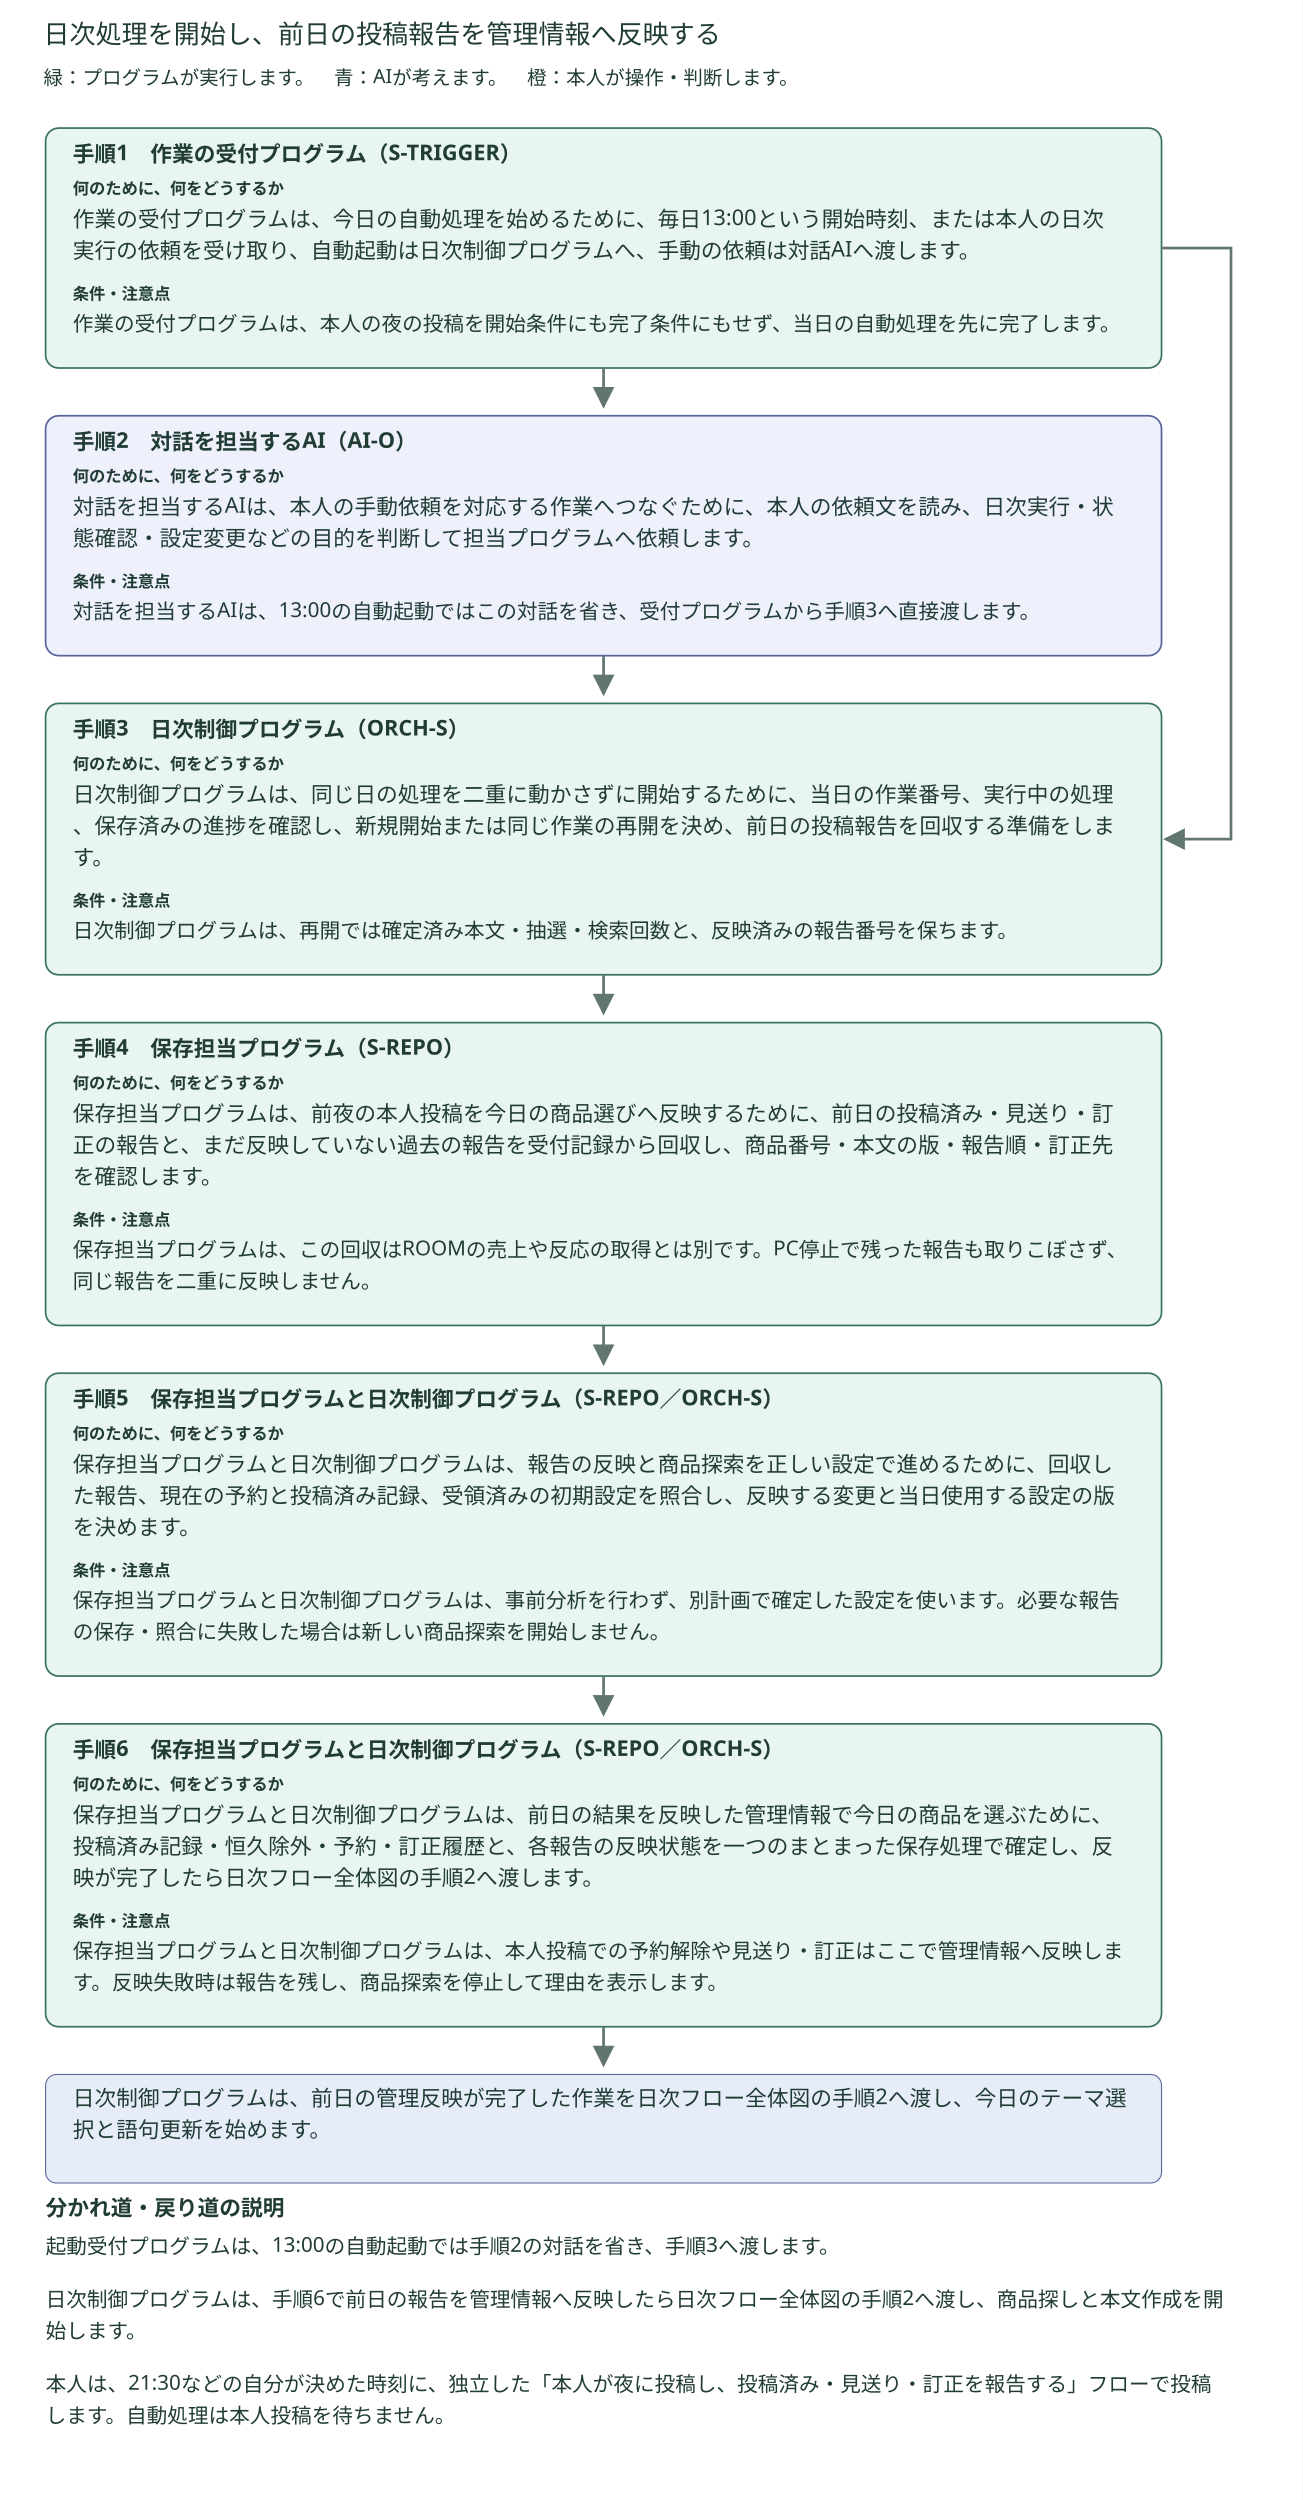
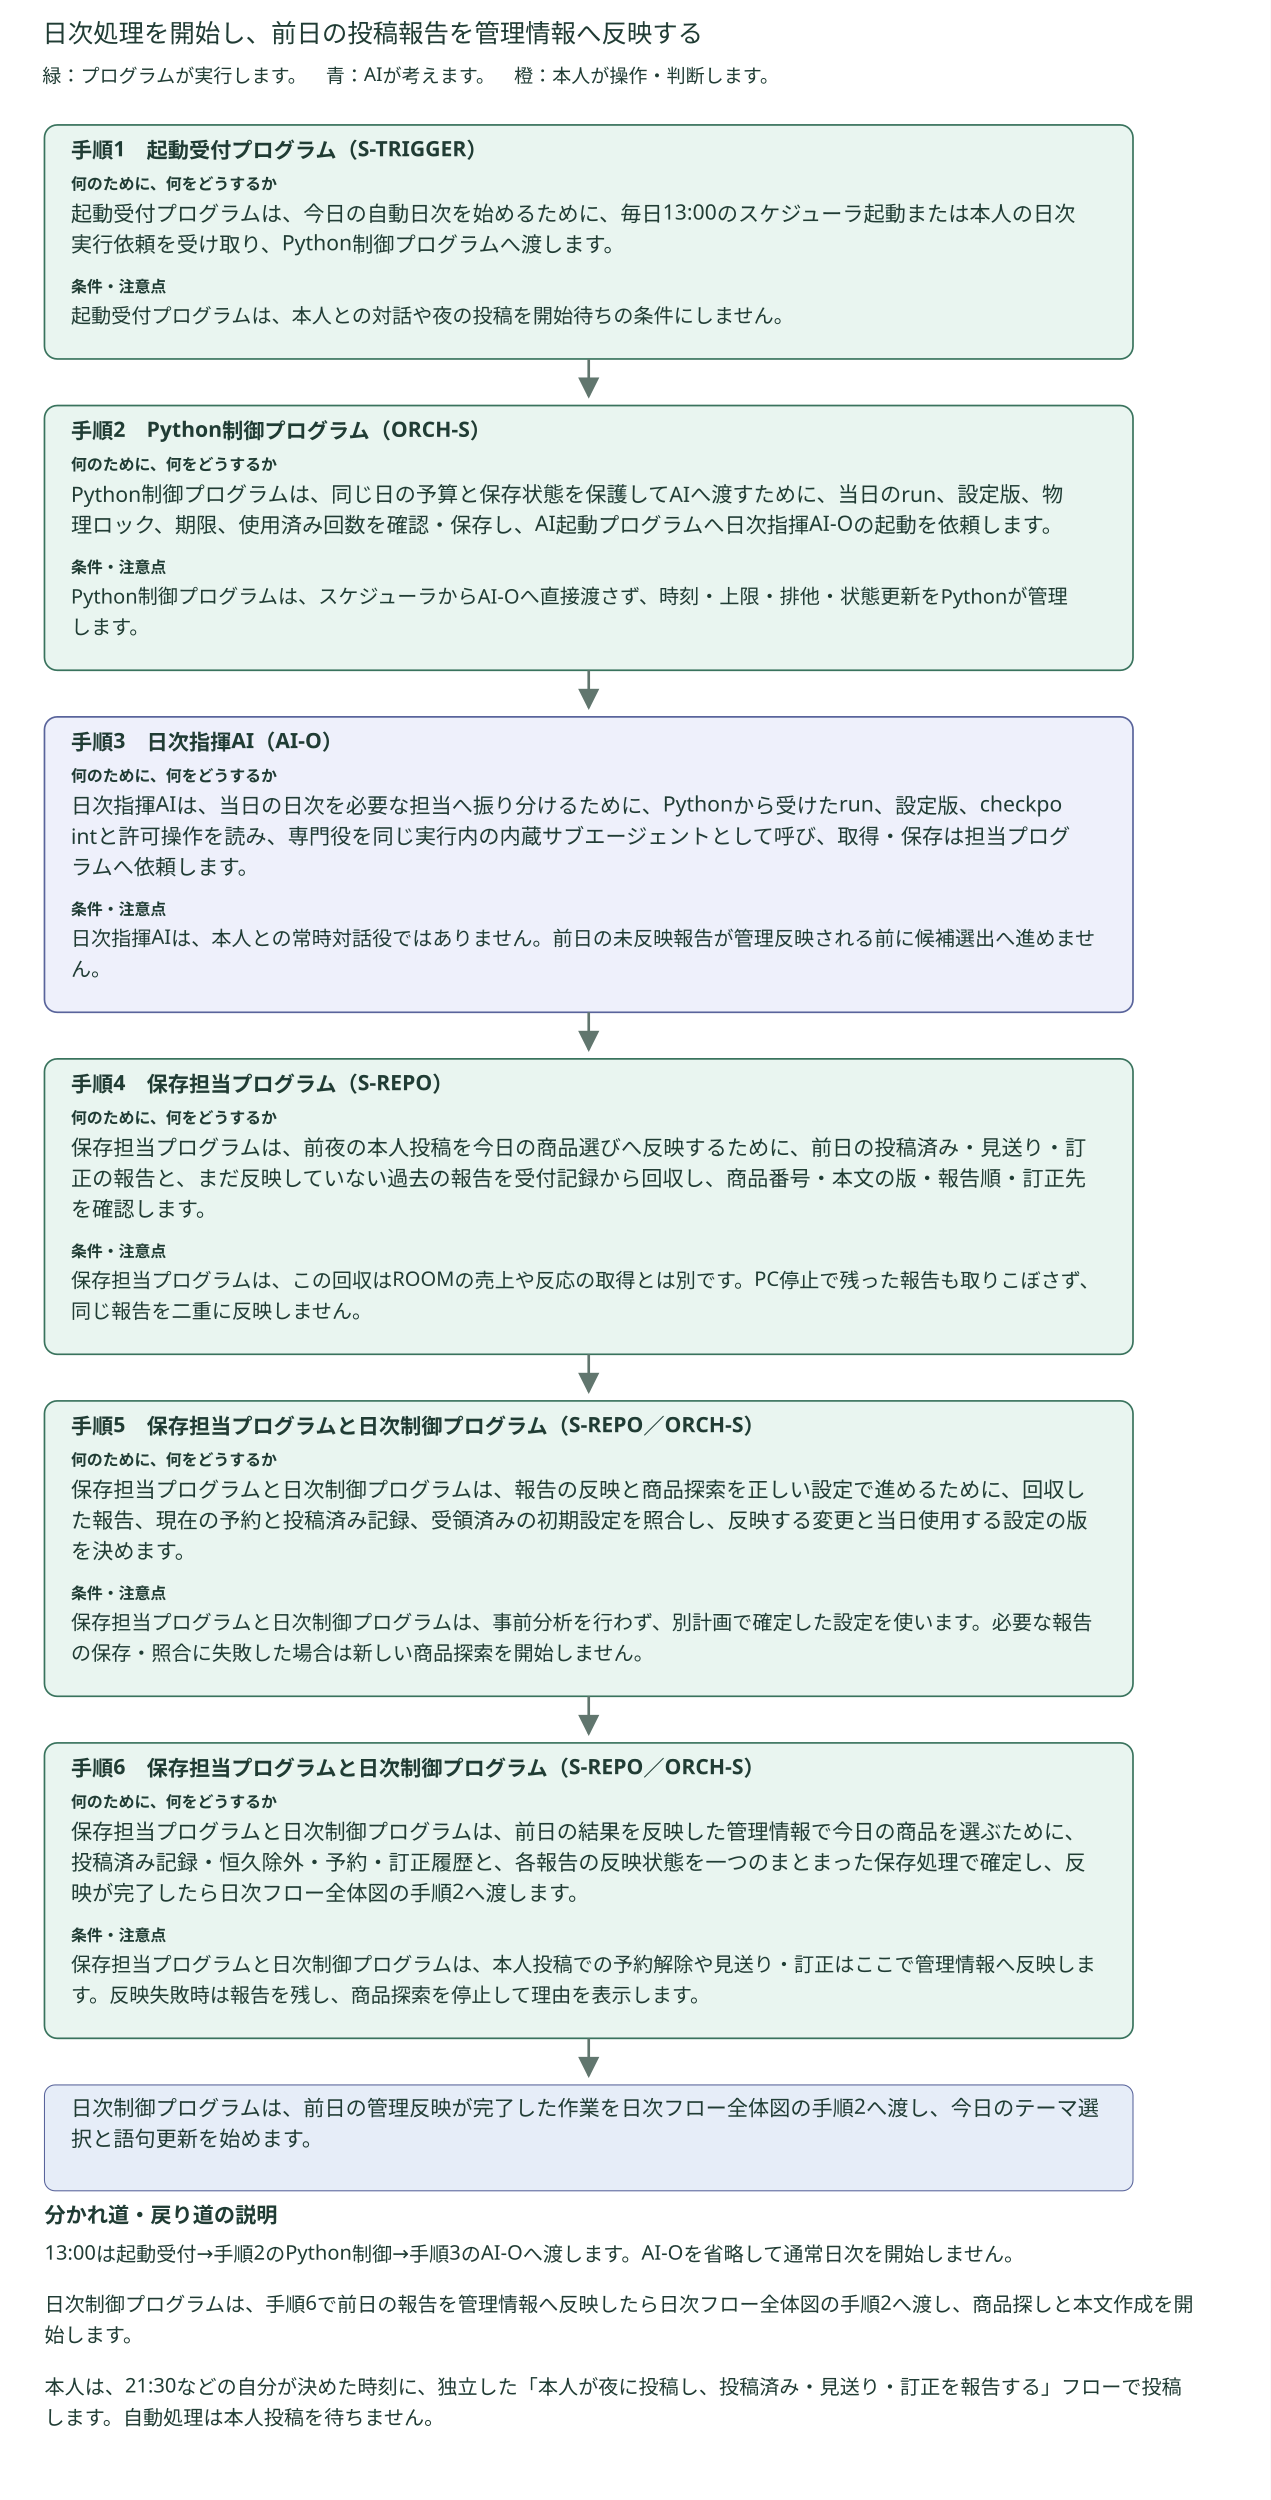
- <svg xmlns="http://www.w3.org/2000/svg" viewBox="0 0 1200 2303" role="img" aria-labelledby="task-F00-title task-F00-desc" font-family="Yu Gothic, Meiryo, sans-serif">
+ <svg xmlns="http://www.w3.org/2000/svg" viewBox="0 0 1200 2361" role="img" aria-labelledby="task-F00-title task-F00-desc" font-family="Yu Gothic, Meiryo, sans-serif">
  <defs>
    <marker id="task-F00-arrow" markerWidth="8" markerHeight="8" refX="7" refY="4" orient="auto">
      <path d="M0,0 L8,4 L0,8 Z" fill="#61766e" />
    </marker>
  </defs>
-   <rect width="1200" height="2303" fill="#fff" />
+   <rect width="1200" height="2361" fill="#fff" />
  <text x="40" y="40" font-size="24" font-weight="400" text-anchor="start" fill="#203c34">日次処理を開始し、前日の投稿報告を管理情報へ反映する</text>
  <text x="40" y="78" font-size="18" font-weight="400" text-anchor="start" fill="#203c34">緑：プログラムが実行します。　青：AIが考えます。　橙：本人が操作・判断します。</text>
  <g class="diagram-node" data-node="F00-1">
    <rect x="42" y="118" width="1028" height="221" rx="12" fill="#e9f5f0" stroke="#39735d" stroke-width="1.6" />
-     <text x="67" y="149" font-size="20" font-weight="700" text-anchor="start" fill="#203c34">手順1　作業の受付プログラム（S-TRIGGER）</text>
+     <text x="67" y="149" font-size="20" font-weight="700" text-anchor="start" fill="#203c34">手順1　起動受付プログラム（S-TRIGGER）</text>
    <text x="67" y="179" font-size="15" font-weight="700" text-anchor="start" fill="#203c34">何のために、何をどうするか</text>
-     <text x="67" y="209" font-size="20" font-weight="400" text-anchor="start" fill="#203c34">作業の受付プログラムは、今日の自動処理を始めるために、毎日13:00という開始時刻、または本人の日次</text>
-     <text x="67" y="238" font-size="20" font-weight="400" text-anchor="start" fill="#203c34">実行の依頼を受け取り、自動起動は日次制御プログラムへ、手動の依頼は対話AIへ渡します。</text>
+     <text x="67" y="209" font-size="20" font-weight="400" text-anchor="start" fill="#203c34">起動受付プログラムは、今日の自動日次を始めるために、毎日13:00のスケジューラ起動または本人の日次</text>
+     <text x="67" y="238" font-size="20" font-weight="400" text-anchor="start" fill="#203c34">実行依頼を受け取り、Python制御プログラムへ渡します。</text>
    <text x="67" y="276" font-size="15" font-weight="700" text-anchor="start" fill="#203c34">条件・注意点</text>
-     <text x="67" y="305" font-size="19" font-weight="400" text-anchor="start" fill="#203c34">作業の受付プログラムは、本人の夜の投稿を開始条件にも完了条件にもせず、当日の自動処理を先に完了します。</text>
+     <text x="67" y="305" font-size="19" font-weight="400" text-anchor="start" fill="#203c34">起動受付プログラムは、本人との対話や夜の投稿を開始待ちの条件にしません。</text>
  </g>
  <path d="M 556 339 V 374" fill="none" stroke="#61766e" stroke-width="2.5" marker-end="url(#task-F00-arrow)" />
  <g class="diagram-node" data-node="F00-2">
-     <rect x="42" y="383" width="1028" height="221" rx="12" fill="#eef0fb" stroke="#59649b" stroke-width="1.6" />
-     <text x="67" y="414" font-size="20" font-weight="700" text-anchor="start" fill="#203c34">手順2　対話を担当するAI（AI-O）</text>
+     <rect x="42" y="383" width="1028" height="250" rx="12" fill="#e9f5f0" stroke="#39735d" stroke-width="1.6" />
+     <text x="67" y="414" font-size="20" font-weight="700" text-anchor="start" fill="#203c34">手順2　Python制御プログラム（ORCH-S）</text>
    <text x="67" y="444" font-size="15" font-weight="700" text-anchor="start" fill="#203c34">何のために、何をどうするか</text>
-     <text x="67" y="474" font-size="20" font-weight="400" text-anchor="start" fill="#203c34">対話を担当するAIは、本人の手動依頼を対応する作業へつなぐために、本人の依頼文を読み、日次実行・状</text>
-     <text x="67" y="503" font-size="20" font-weight="400" text-anchor="start" fill="#203c34">態確認・設定変更などの目的を判断して担当プログラムへ依頼します。</text>
+     <text x="67" y="474" font-size="20" font-weight="400" text-anchor="start" fill="#203c34">Python制御プログラムは、同じ日の予算と保存状態を保護してAIへ渡すために、当日のrun、設定版、物</text>
+     <text x="67" y="503" font-size="20" font-weight="400" text-anchor="start" fill="#203c34">理ロック、期限、使用済み回数を確認・保存し、AI起動プログラムへ日次指揮AI-Oの起動を依頼します。</text>
    <text x="67" y="541" font-size="15" font-weight="700" text-anchor="start" fill="#203c34">条件・注意点</text>
-     <text x="67" y="570" font-size="19" font-weight="400" text-anchor="start" fill="#203c34">対話を担当するAIは、13:00の自動起動ではこの対話を省き、受付プログラムから手順3へ直接渡します。</text>
+     <text x="67" y="570" font-size="19" font-weight="400" text-anchor="start" fill="#203c34">Python制御プログラムは、スケジューラからAI-Oへ直接渡さず、時刻・上限・排他・状態更新をPythonが管理</text>
+     <text x="67" y="599" font-size="19" font-weight="400" text-anchor="start" fill="#203c34">します。</text>
  </g>
-   <path d="M 556 604 V 639" fill="none" stroke="#61766e" stroke-width="2.5" marker-end="url(#task-F00-arrow)" />
+   <path d="M 556 633 V 668" fill="none" stroke="#61766e" stroke-width="2.5" marker-end="url(#task-F00-arrow)" />
  <g class="diagram-node" data-node="F00-3">
-     <rect x="42" y="648" width="1028" height="250" rx="12" fill="#e9f5f0" stroke="#39735d" stroke-width="1.6" />
-     <text x="67" y="679" font-size="20" font-weight="700" text-anchor="start" fill="#203c34">手順3　日次制御プログラム（ORCH-S）</text>
-     <text x="67" y="709" font-size="15" font-weight="700" text-anchor="start" fill="#203c34">何のために、何をどうするか</text>
-     <text x="67" y="739" font-size="20" font-weight="400" text-anchor="start" fill="#203c34">日次制御プログラムは、同じ日の処理を二重に動かさずに開始するために、当日の作業番号、実行中の処理</text>
-     <text x="67" y="768" font-size="20" font-weight="400" text-anchor="start" fill="#203c34">、保存済みの進捗を確認し、新規開始または同じ作業の再開を決め、前日の投稿報告を回収する準備をしま</text>
-     <text x="67" y="797" font-size="20" font-weight="400" text-anchor="start" fill="#203c34">す。</text>
-     <text x="67" y="835" font-size="15" font-weight="700" text-anchor="start" fill="#203c34">条件・注意点</text>
-     <text x="67" y="864" font-size="19" font-weight="400" text-anchor="start" fill="#203c34">日次制御プログラムは、再開では確定済み本文・抽選・検索回数と、反映済みの報告番号を保ちます。</text>
+     <rect x="42" y="677" width="1028" height="279" rx="12" fill="#eef0fb" stroke="#59649b" stroke-width="1.6" />
+     <text x="67" y="708" font-size="20" font-weight="700" text-anchor="start" fill="#203c34">手順3　日次指揮AI（AI-O）</text>
+     <text x="67" y="738" font-size="15" font-weight="700" text-anchor="start" fill="#203c34">何のために、何をどうするか</text>
+     <text x="67" y="768" font-size="20" font-weight="400" text-anchor="start" fill="#203c34">日次指揮AIは、当日の日次を必要な担当へ振り分けるために、Pythonから受けたrun、設定版、checkpo</text>
+     <text x="67" y="797" font-size="20" font-weight="400" text-anchor="start" fill="#203c34">intと許可操作を読み、専門役を同じ実行内の内蔵サブエージェントとして呼び、取得・保存は担当プログ</text>
+     <text x="67" y="826" font-size="20" font-weight="400" text-anchor="start" fill="#203c34">ラムへ依頼します。</text>
+     <text x="67" y="864" font-size="15" font-weight="700" text-anchor="start" fill="#203c34">条件・注意点</text>
+     <text x="67" y="893" font-size="19" font-weight="400" text-anchor="start" fill="#203c34">日次指揮AIは、本人との常時対話役ではありません。前日の未反映報告が管理反映される前に候補選出へ進めませ</text>
+     <text x="67" y="922" font-size="19" font-weight="400" text-anchor="start" fill="#203c34">ん。</text>
  </g>
-   <path d="M 556 898 V 933" fill="none" stroke="#61766e" stroke-width="2.5" marker-end="url(#task-F00-arrow)" />
+   <path d="M 556 956 V 991" fill="none" stroke="#61766e" stroke-width="2.5" marker-end="url(#task-F00-arrow)" />
  <g class="diagram-node" data-node="F00-4">
-     <rect x="42" y="942" width="1028" height="279" rx="12" fill="#e9f5f0" stroke="#39735d" stroke-width="1.6" />
-     <text x="67" y="973" font-size="20" font-weight="700" text-anchor="start" fill="#203c34">手順4　保存担当プログラム（S-REPO）</text>
-     <text x="67" y="1003" font-size="15" font-weight="700" text-anchor="start" fill="#203c34">何のために、何をどうするか</text>
-     <text x="67" y="1033" font-size="20" font-weight="400" text-anchor="start" fill="#203c34">保存担当プログラムは、前夜の本人投稿を今日の商品選びへ反映するために、前日の投稿済み・見送り・訂</text>
-     <text x="67" y="1062" font-size="20" font-weight="400" text-anchor="start" fill="#203c34">正の報告と、まだ反映していない過去の報告を受付記録から回収し、商品番号・本文の版・報告順・訂正先</text>
-     <text x="67" y="1091" font-size="20" font-weight="400" text-anchor="start" fill="#203c34">を確認します。</text>
-     <text x="67" y="1129" font-size="15" font-weight="700" text-anchor="start" fill="#203c34">条件・注意点</text>
-     <text x="67" y="1158" font-size="19" font-weight="400" text-anchor="start" fill="#203c34">保存担当プログラムは、この回収はROOMの売上や反応の取得とは別です。PC停止で残った報告も取りこぼさず、</text>
-     <text x="67" y="1187" font-size="19" font-weight="400" text-anchor="start" fill="#203c34">同じ報告を二重に反映しません。</text>
+     <rect x="42" y="1000" width="1028" height="279" rx="12" fill="#e9f5f0" stroke="#39735d" stroke-width="1.6" />
+     <text x="67" y="1031" font-size="20" font-weight="700" text-anchor="start" fill="#203c34">手順4　保存担当プログラム（S-REPO）</text>
+     <text x="67" y="1061" font-size="15" font-weight="700" text-anchor="start" fill="#203c34">何のために、何をどうするか</text>
+     <text x="67" y="1091" font-size="20" font-weight="400" text-anchor="start" fill="#203c34">保存担当プログラムは、前夜の本人投稿を今日の商品選びへ反映するために、前日の投稿済み・見送り・訂</text>
+     <text x="67" y="1120" font-size="20" font-weight="400" text-anchor="start" fill="#203c34">正の報告と、まだ反映していない過去の報告を受付記録から回収し、商品番号・本文の版・報告順・訂正先</text>
+     <text x="67" y="1149" font-size="20" font-weight="400" text-anchor="start" fill="#203c34">を確認します。</text>
+     <text x="67" y="1187" font-size="15" font-weight="700" text-anchor="start" fill="#203c34">条件・注意点</text>
+     <text x="67" y="1216" font-size="19" font-weight="400" text-anchor="start" fill="#203c34">保存担当プログラムは、この回収はROOMの売上や反応の取得とは別です。PC停止で残った報告も取りこぼさず、</text>
+     <text x="67" y="1245" font-size="19" font-weight="400" text-anchor="start" fill="#203c34">同じ報告を二重に反映しません。</text>
  </g>
-   <path d="M 556 1221 V 1256" fill="none" stroke="#61766e" stroke-width="2.5" marker-end="url(#task-F00-arrow)" />
+   <path d="M 556 1279 V 1314" fill="none" stroke="#61766e" stroke-width="2.5" marker-end="url(#task-F00-arrow)" />
  <g class="diagram-node" data-node="F00-5">
-     <rect x="42" y="1265" width="1028" height="279" rx="12" fill="#e9f5f0" stroke="#39735d" stroke-width="1.6" />
-     <text x="67" y="1296" font-size="20" font-weight="700" text-anchor="start" fill="#203c34">手順5　保存担当プログラムと日次制御プログラム（S-REPO／ORCH-S）</text>
-     <text x="67" y="1326" font-size="15" font-weight="700" text-anchor="start" fill="#203c34">何のために、何をどうするか</text>
-     <text x="67" y="1356" font-size="20" font-weight="400" text-anchor="start" fill="#203c34">保存担当プログラムと日次制御プログラムは、報告の反映と商品探索を正しい設定で進めるために、回収し</text>
-     <text x="67" y="1385" font-size="20" font-weight="400" text-anchor="start" fill="#203c34">た報告、現在の予約と投稿済み記録、受領済みの初期設定を照合し、反映する変更と当日使用する設定の版</text>
-     <text x="67" y="1414" font-size="20" font-weight="400" text-anchor="start" fill="#203c34">を決めます。</text>
-     <text x="67" y="1452" font-size="15" font-weight="700" text-anchor="start" fill="#203c34">条件・注意点</text>
-     <text x="67" y="1481" font-size="19" font-weight="400" text-anchor="start" fill="#203c34">保存担当プログラムと日次制御プログラムは、事前分析を行わず、別計画で確定した設定を使います。必要な報告</text>
-     <text x="67" y="1510" font-size="19" font-weight="400" text-anchor="start" fill="#203c34">の保存・照合に失敗した場合は新しい商品探索を開始しません。</text>
+     <rect x="42" y="1323" width="1028" height="279" rx="12" fill="#e9f5f0" stroke="#39735d" stroke-width="1.6" />
+     <text x="67" y="1354" font-size="20" font-weight="700" text-anchor="start" fill="#203c34">手順5　保存担当プログラムと日次制御プログラム（S-REPO／ORCH-S）</text>
+     <text x="67" y="1384" font-size="15" font-weight="700" text-anchor="start" fill="#203c34">何のために、何をどうするか</text>
+     <text x="67" y="1414" font-size="20" font-weight="400" text-anchor="start" fill="#203c34">保存担当プログラムと日次制御プログラムは、報告の反映と商品探索を正しい設定で進めるために、回収し</text>
+     <text x="67" y="1443" font-size="20" font-weight="400" text-anchor="start" fill="#203c34">た報告、現在の予約と投稿済み記録、受領済みの初期設定を照合し、反映する変更と当日使用する設定の版</text>
+     <text x="67" y="1472" font-size="20" font-weight="400" text-anchor="start" fill="#203c34">を決めます。</text>
+     <text x="67" y="1510" font-size="15" font-weight="700" text-anchor="start" fill="#203c34">条件・注意点</text>
+     <text x="67" y="1539" font-size="19" font-weight="400" text-anchor="start" fill="#203c34">保存担当プログラムと日次制御プログラムは、事前分析を行わず、別計画で確定した設定を使います。必要な報告</text>
+     <text x="67" y="1568" font-size="19" font-weight="400" text-anchor="start" fill="#203c34">の保存・照合に失敗した場合は新しい商品探索を開始しません。</text>
  </g>
-   <path d="M 556 1544 V 1579" fill="none" stroke="#61766e" stroke-width="2.5" marker-end="url(#task-F00-arrow)" />
+   <path d="M 556 1602 V 1637" fill="none" stroke="#61766e" stroke-width="2.5" marker-end="url(#task-F00-arrow)" />
  <g class="diagram-node" data-node="F00-6">
-     <rect x="42" y="1588" width="1028" height="279" rx="12" fill="#e9f5f0" stroke="#39735d" stroke-width="1.6" />
-     <text x="67" y="1619" font-size="20" font-weight="700" text-anchor="start" fill="#203c34">手順6　保存担当プログラムと日次制御プログラム（S-REPO／ORCH-S）</text>
-     <text x="67" y="1649" font-size="15" font-weight="700" text-anchor="start" fill="#203c34">何のために、何をどうするか</text>
-     <text x="67" y="1679" font-size="20" font-weight="400" text-anchor="start" fill="#203c34">保存担当プログラムと日次制御プログラムは、前日の結果を反映した管理情報で今日の商品を選ぶために、</text>
-     <text x="67" y="1708" font-size="20" font-weight="400" text-anchor="start" fill="#203c34">投稿済み記録・恒久除外・予約・訂正履歴と、各報告の反映状態を一つのまとまった保存処理で確定し、反</text>
-     <text x="67" y="1737" font-size="20" font-weight="400" text-anchor="start" fill="#203c34">映が完了したら日次フロー全体図の手順2へ渡します。</text>
-     <text x="67" y="1775" font-size="15" font-weight="700" text-anchor="start" fill="#203c34">条件・注意点</text>
-     <text x="67" y="1804" font-size="19" font-weight="400" text-anchor="start" fill="#203c34">保存担当プログラムと日次制御プログラムは、本人投稿での予約解除や見送り・訂正はここで管理情報へ反映しま</text>
-     <text x="67" y="1833" font-size="19" font-weight="400" text-anchor="start" fill="#203c34">す。反映失敗時は報告を残し、商品探索を停止して理由を表示します。</text>
+     <rect x="42" y="1646" width="1028" height="279" rx="12" fill="#e9f5f0" stroke="#39735d" stroke-width="1.6" />
+     <text x="67" y="1677" font-size="20" font-weight="700" text-anchor="start" fill="#203c34">手順6　保存担当プログラムと日次制御プログラム（S-REPO／ORCH-S）</text>
+     <text x="67" y="1707" font-size="15" font-weight="700" text-anchor="start" fill="#203c34">何のために、何をどうするか</text>
+     <text x="67" y="1737" font-size="20" font-weight="400" text-anchor="start" fill="#203c34">保存担当プログラムと日次制御プログラムは、前日の結果を反映した管理情報で今日の商品を選ぶために、</text>
+     <text x="67" y="1766" font-size="20" font-weight="400" text-anchor="start" fill="#203c34">投稿済み記録・恒久除外・予約・訂正履歴と、各報告の反映状態を一つのまとまった保存処理で確定し、反</text>
+     <text x="67" y="1795" font-size="20" font-weight="400" text-anchor="start" fill="#203c34">映が完了したら日次フロー全体図の手順2へ渡します。</text>
+     <text x="67" y="1833" font-size="15" font-weight="700" text-anchor="start" fill="#203c34">条件・注意点</text>
+     <text x="67" y="1862" font-size="19" font-weight="400" text-anchor="start" fill="#203c34">保存担当プログラムと日次制御プログラムは、本人投稿での予約解除や見送り・訂正はここで管理情報へ反映しま</text>
+     <text x="67" y="1891" font-size="19" font-weight="400" text-anchor="start" fill="#203c34">す。反映失敗時は報告を残し、商品探索を停止して理由を表示します。</text>
  </g>
-   <path d="M 1070 228.5 H 1134 V 773 H 1074" fill="none" stroke="#61766e" stroke-width="2.5" marker-end="url(#task-F00-arrow)" />
-   <path d="M 556 1867 V 1902" fill="none" stroke="#61766e" stroke-width="2.5" marker-end="url(#task-F00-arrow)" />
-   <rect class="flow-transition" x="42" y="1911" width="1028" height="100" rx="10" fill="#e6edf8" stroke="#59649b" />
-   <text x="67" y="1940" font-size="20" font-weight="400" text-anchor="start" fill="#203c34">日次制御プログラムは、前日の管理反映が完了した作業を日次フロー全体図の手順2へ渡し、今日のテーマ選</text>
-   <text x="67" y="1969" font-size="20" font-weight="400" text-anchor="start" fill="#203c34">択と語句更新を始めます。</text>
-   <text x="42" y="2041" font-size="20" font-weight="700" text-anchor="start" fill="#203c34">分かれ道・戻り道の説明</text>
-   <text x="42" y="2076" font-size="19" font-weight="400" text-anchor="start" fill="#203c34">起動受付プログラムは、13:00の自動起動では手順2の対話を省き、手順3へ渡します。</text>
-   <text x="42" y="2125" font-size="19" font-weight="400" text-anchor="start" fill="#203c34">日次制御プログラムは、手順6で前日の報告を管理情報へ反映したら日次フロー全体図の手順2へ渡し、商品探しと本文作成を開</text>
-   <text x="42" y="2154" font-size="19" font-weight="400" text-anchor="start" fill="#203c34">始します。</text>
-   <text x="42" y="2203" font-size="19" font-weight="400" text-anchor="start" fill="#203c34">本人は、21:30などの自分が決めた時刻に、独立した「本人が夜に投稿し、投稿済み・見送り・訂正を報告する」フローで投稿</text>
-   <text x="42" y="2232" font-size="19" font-weight="400" text-anchor="start" fill="#203c34">します。自動処理は本人投稿を待ちません。</text>
+   <path d="M 556 1925 V 1960" fill="none" stroke="#61766e" stroke-width="2.5" marker-end="url(#task-F00-arrow)" />
+   <rect class="flow-transition" x="42" y="1969" width="1028" height="100" rx="10" fill="#e6edf8" stroke="#59649b" />
+   <text x="67" y="1998" font-size="20" font-weight="400" text-anchor="start" fill="#203c34">日次制御プログラムは、前日の管理反映が完了した作業を日次フロー全体図の手順2へ渡し、今日のテーマ選</text>
+   <text x="67" y="2027" font-size="20" font-weight="400" text-anchor="start" fill="#203c34">択と語句更新を始めます。</text>
+   <text x="42" y="2099" font-size="20" font-weight="700" text-anchor="start" fill="#203c34">分かれ道・戻り道の説明</text>
+   <text x="42" y="2134" font-size="19" font-weight="400" text-anchor="start" fill="#203c34">13:00は起動受付→手順2のPython制御→手順3のAI-Oへ渡します。AI-Oを省略して通常日次を開始しません。</text>
+   <text x="42" y="2183" font-size="19" font-weight="400" text-anchor="start" fill="#203c34">日次制御プログラムは、手順6で前日の報告を管理情報へ反映したら日次フロー全体図の手順2へ渡し、商品探しと本文作成を開</text>
+   <text x="42" y="2212" font-size="19" font-weight="400" text-anchor="start" fill="#203c34">始します。</text>
+   <text x="42" y="2261" font-size="19" font-weight="400" text-anchor="start" fill="#203c34">本人は、21:30などの自分が決めた時刻に、独立した「本人が夜に投稿し、投稿済み・見送り・訂正を報告する」フローで投稿</text>
+   <text x="42" y="2290" font-size="19" font-weight="400" text-anchor="start" fill="#203c34">します。自動処理は本人投稿を待ちません。</text>
</svg>
